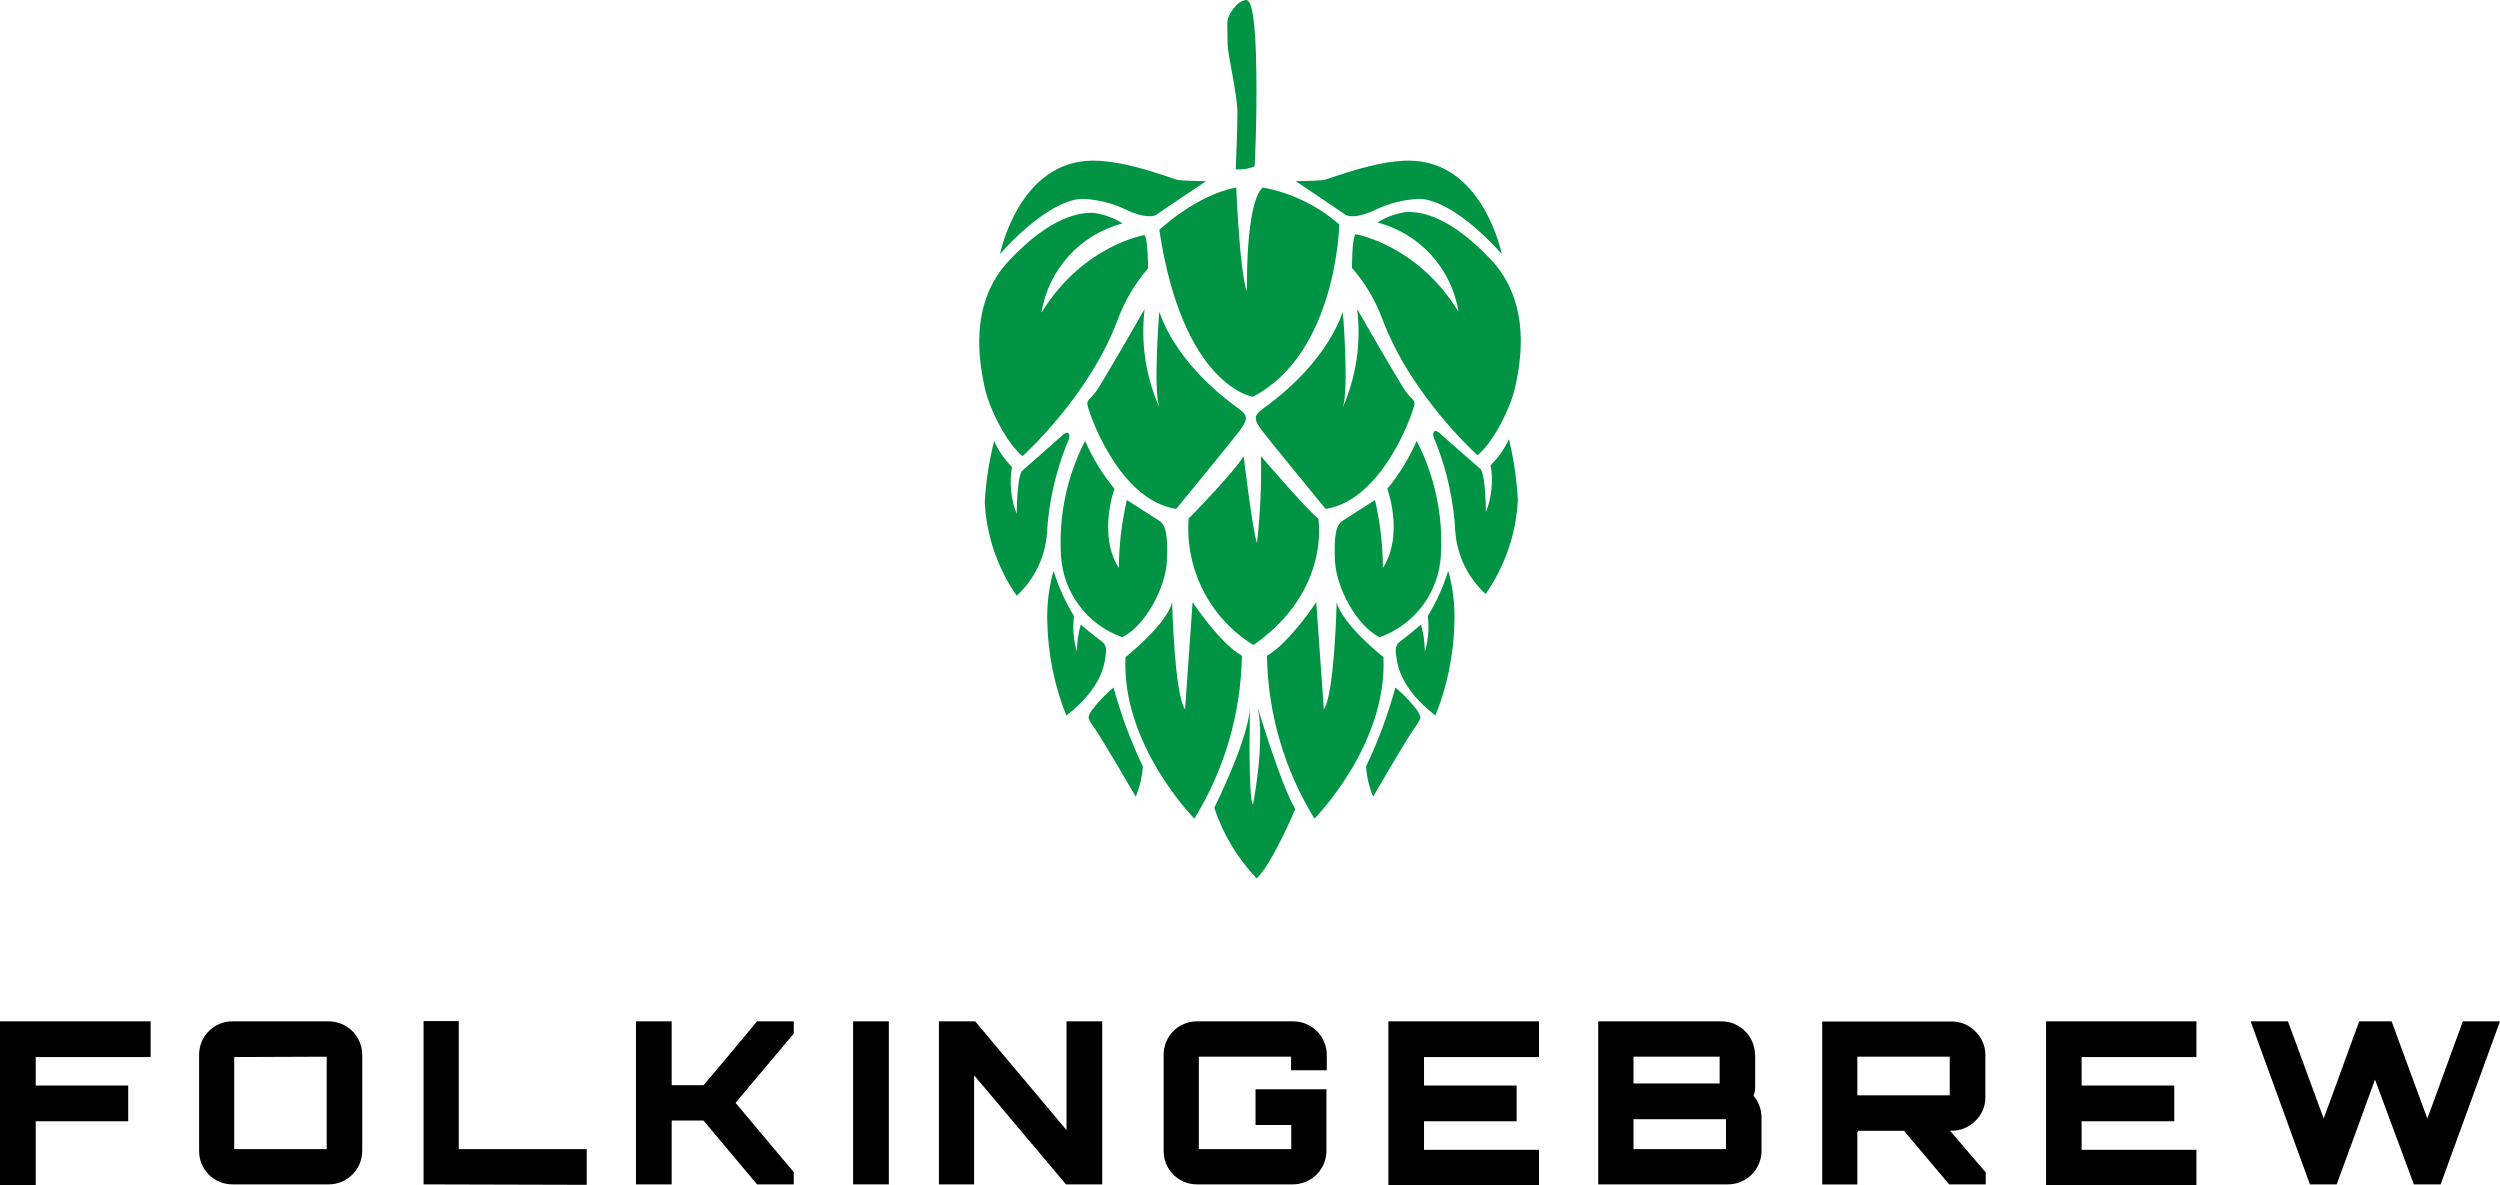
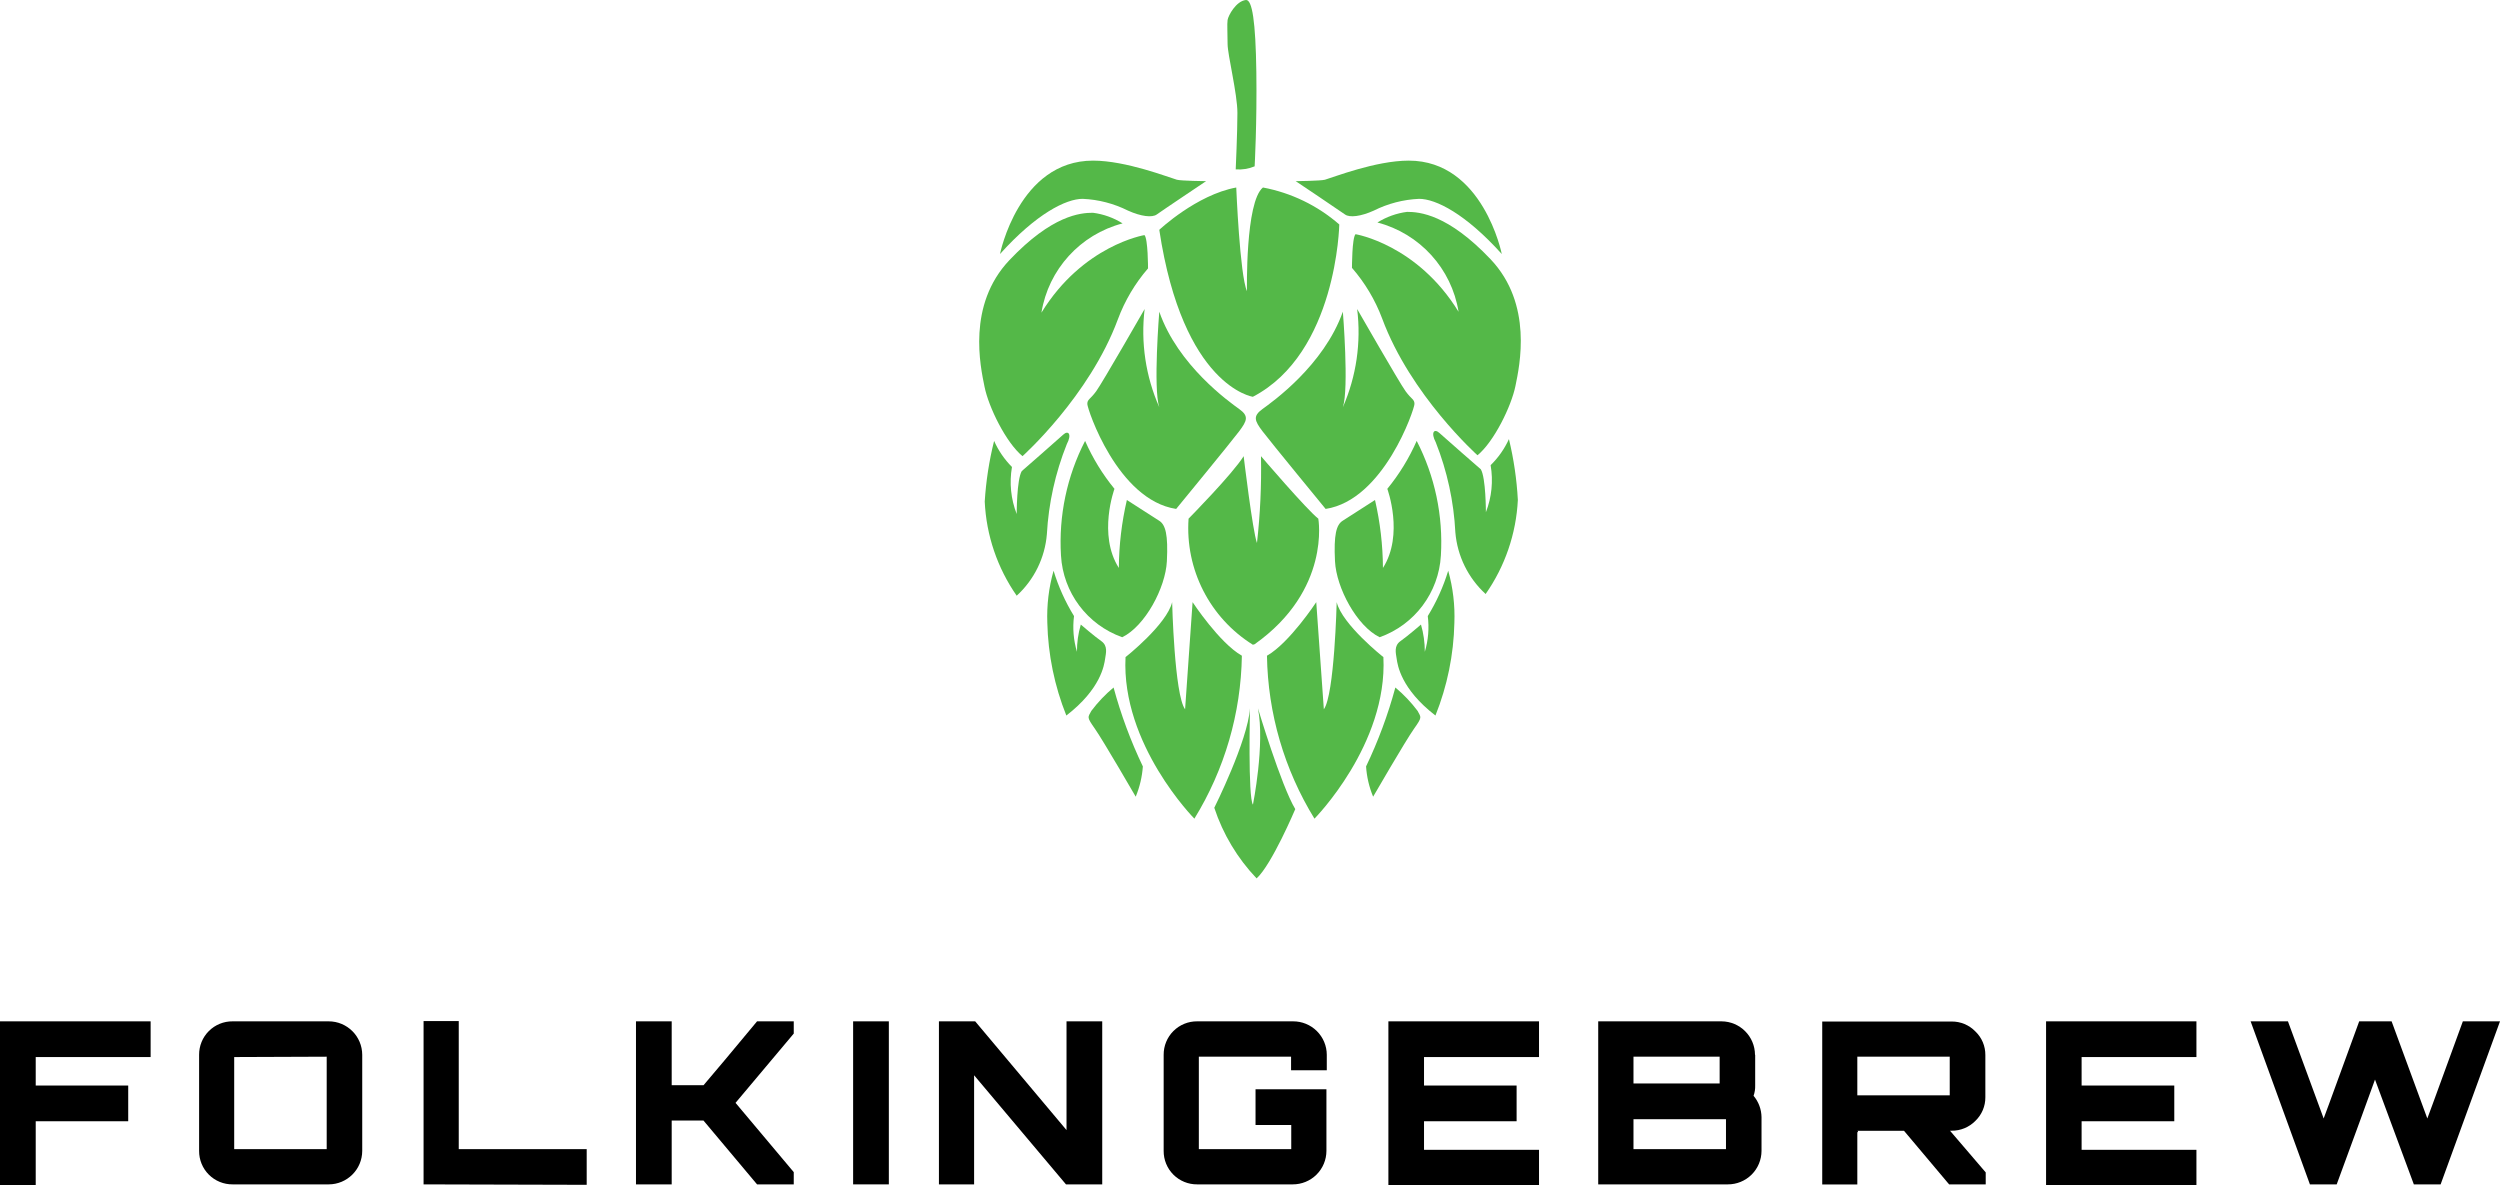
<svg xmlns="http://www.w3.org/2000/svg" width="280" height="132.65" viewBox="0 0 280 132.65">
-   <path d="M135.08,20.29s-5,3.35-5.52,3.73-1.78.22-3.22-.43a12.58,12.58,0,0,0-5.08-1.32c-1.87,0-5.2,1.67-9.26,6.18,0,0,2.09-10.46,10.42-10.46,3.71,0,8.5,1.89,9.39,2.14C132.28,20.26,135.08,20.29,135.08,20.29Z" transform="translate(0 0)" fill="#009444" />
-   <path d="M128.18,26.33s-6.9,1.13-11.54,8.69a12.37,12.37,0,0,1,9.09-10,8.26,8.26,0,0,0-3.32-1.19c-1.39,0-4.57.26-9.35,5.3s-3.25,11.94-2.79,14.2,2.39,6.23,4.25,7.76c0,0,7.49-6.7,10.68-15.32a18.64,18.64,0,0,1,3.38-5.71S128.58,26.73,128.18,26.33Z" transform="translate(0 0)" fill="#009444" />
-   <path d="M128.2,34.61s-4.73,8.25-5.42,9.2-1,.89-1,1.44S125.16,56,131.73,57c0,0,6.17-7.51,7.06-8.7s1.1-1.7,0-2.49-6.86-4.88-8.95-10.9c0,0-.7,8.61,0,10.7A21,21,0,0,1,128.2,34.61Z" transform="translate(0 0)" fill="#009444" />
-   <path d="M121.53,49.38a23.15,23.15,0,0,0,3.29,5.37s-1.89,5.13.49,8.86a34.68,34.68,0,0,1,.9-7.61l3.63,2.33c.7.45,1,1.55.85,4.53s-2.44,7.26-5,8.51a10.33,10.33,0,0,1-6.86-9.16A24.79,24.79,0,0,1,121.53,49.38Z" transform="translate(0 0)" fill="#009444" />
-   <path d="M111.34,49.38a9.67,9.67,0,0,0,2,2.92,9.89,9.89,0,0,0,.53,5.27s0-3.88.57-4.81c0,0,4.07-3.55,4.64-4.08s1-.06.4,1.07a31.85,31.85,0,0,0-2.23,10.08,10.5,10.5,0,0,1-3.38,6.89,20.07,20.07,0,0,1-3.58-10.54A37.58,37.58,0,0,1,111.34,49.38Z" transform="translate(0 0)" fill="#009444" />
-   <path d="M120.29,69a9.67,9.67,0,0,0,.33,4,10.58,10.58,0,0,1,.43-3.05s1.53,1.32,2.29,1.85.53,1.33.43,2-.46,3.35-4.34,6.34a29.79,29.79,0,0,1-2.13-10.38,18.84,18.84,0,0,1,.7-5.84A21.83,21.83,0,0,0,120.29,69Z" transform="translate(0 0)" fill="#009444" />
-   <path d="M131.28,67.44s.25,10.39,1.45,12l.84-12s3,4.57,5.52,6a35.88,35.88,0,0,1-5.32,18.25s-8.21-8.3-7.71-18.1C126.06,73.61,130.69,69.93,131.28,67.44Z" transform="translate(0 0)" fill="#009444" />
-   <path d="M124.72,77A51.82,51.82,0,0,0,128,85.84a10.89,10.89,0,0,1-.8,3.39s-3.63-6.27-4.57-7.61-.8-1.25-.4-2A15.71,15.71,0,0,1,124.72,77Z" transform="translate(0 0)" fill="#009444" />
-   <path d="M145.12,20.29s5,3.35,5.52,3.73,1.78.22,3.22-.43a12.58,12.58,0,0,1,5.08-1.32c1.87,0,5.2,1.67,9.26,6.18,0,0-2.09-10.46-10.42-10.46-3.71,0-8.5,1.89-9.39,2.14C147.92,20.26,145.12,20.29,145.12,20.29Z" transform="translate(0 0)" fill="#009444" />
-   <path d="M151.82,26.23s6.9,1.13,11.54,8.69a12.37,12.37,0,0,0-9.09-10,8.26,8.26,0,0,1,3.32-1.19c1.39,0,4.57.26,9.35,5.3s3.25,11.94,2.79,14.2-2.39,6.23-4.25,7.76c0,0-7.49-6.7-10.68-15.32A18.64,18.64,0,0,0,151.42,30S151.42,26.63,151.82,26.23Z" transform="translate(0 0)" fill="#009444" />
-   <path d="M152,34.61s4.73,8.25,5.42,9.2,1,.89,1,1.44S155,56,148.47,57c0,0-6.17-7.51-7.07-8.7s-1.09-1.7,0-2.49,6.87-4.88,9-10.9c0,0,.7,8.61,0,10.7A21,21,0,0,0,152,34.61Z" transform="translate(0 0)" fill="#009444" />
-   <path d="M158.67,49.38a23.15,23.15,0,0,1-3.29,5.37s1.89,5.13-.49,8.86A34.68,34.68,0,0,0,154,56l-3.63,2.33c-.7.45-1,1.55-.85,4.53s2.44,7.26,5,8.51a10.34,10.34,0,0,0,6.86-9.16A24.79,24.79,0,0,0,158.67,49.38Z" transform="translate(0 0)" fill="#009444" />
-   <path d="M169,49.18a9.67,9.67,0,0,1-2.05,2.92,9.89,9.89,0,0,1-.53,5.27s0-3.88-.57-4.81c0,0-4.07-3.54-4.64-4.07s-1-.07-.4,1.06A31.64,31.64,0,0,1,163,59.63a10.57,10.57,0,0,0,3.39,6.9A20.13,20.13,0,0,0,170,56,37.58,37.58,0,0,0,169,49.18Z" transform="translate(0 0)" fill="#009444" />
-   <path d="M159.91,69a9.67,9.67,0,0,1-.33,4,10.94,10.94,0,0,0-.43-3.05s-1.53,1.32-2.29,1.85-.53,1.33-.43,2,.46,3.35,4.34,6.34a29.66,29.66,0,0,0,2.12-10.38,18.93,18.93,0,0,0-.69-5.84A21.83,21.83,0,0,1,159.91,69Z" transform="translate(0 0)" fill="#009444" />
-   <path d="M149.71,67.44s-.25,10.39-1.44,12l-.85-12s-3,4.57-5.52,6a35.88,35.88,0,0,0,5.32,18.25s8.21-8.3,7.72-18.1C154.94,73.61,150.31,69.93,149.71,67.44Z" transform="translate(0 0)" fill="#009444" />
-   <path d="M156.28,77A51.82,51.82,0,0,1,153,85.84a10.69,10.69,0,0,0,.79,3.39s3.63-6.27,4.58-7.61.79-1.25.4-2A15.71,15.71,0,0,0,156.28,77Z" transform="translate(0 0)" fill="#009444" />
-   <path d="M139.54,0c.71-.07,1.09,2.42,1.17,8.07s-.19,10.56-.19,10.56a4.6,4.6,0,0,1-2.12.34s.19-4.17.19-6.32-1.1-6.51-1.1-7.73-.07-2.19,0-2.68S138.44.12,139.54,0Z" transform="translate(0 0)" fill="#009444" />
-   <path d="M129.84,25.74S134,21.82,138.46,21c0,0,.4,9.82,1.2,11.61,0,0-.2-10,1.79-11.61A18.1,18.1,0,0,1,150,25.14s-.26,14.39-9.68,19.3C140.32,44.44,132.49,43.31,129.84,25.74Z" transform="translate(0 0)" fill="#009444" />
-   <path d="M140,79.33s-.24,10,.33,10.79c0,0,1.36-6.76.56-10.79,0,0,2.59,8.65,4.18,11.29,0,0-2.63,6.22-4.33,7.76A21,21,0,0,1,136,90.47S139.74,83,140,79.33Z" transform="translate(0 0)" fill="#009444" />
-   <path d="M140.32,72.21a15.39,15.39,0,0,1-7.2-14.12s4.93-5,6.17-7c0,0,1,8.39,1.49,9.73a73.69,73.69,0,0,0,.45-9.73s5.13,6,6.42,7c0,0,1.44,8-7.14,14.07" transform="translate(0 0)" fill="#009444" />
+   <path d="M135.08,20.29s-5,3.35-5.52,3.73-1.78.22-3.22-.43a12.58,12.58,0,0,0-5.08-1.32c-1.87,0-5.2,1.67-9.26,6.18,0,0,2.09-10.46,10.42-10.46,3.71,0,8.5,1.89,9.39,2.14C132.28,20.26,135.08,20.29,135.08,20.29Z" transform="translate(0 0)" fill="#54b848" />
+   <path d="M128.18,26.33s-6.9,1.13-11.54,8.69a12.37,12.37,0,0,1,9.09-10,8.26,8.26,0,0,0-3.32-1.19c-1.39,0-4.57.26-9.35,5.3s-3.25,11.94-2.79,14.2,2.39,6.23,4.25,7.76c0,0,7.49-6.7,10.68-15.32a18.64,18.64,0,0,1,3.38-5.71S128.58,26.73,128.18,26.33Z" transform="translate(0 0)" fill="#54b848" />
+   <path d="M128.2,34.61s-4.73,8.25-5.42,9.2-1,.89-1,1.44S125.16,56,131.73,57c0,0,6.17-7.51,7.06-8.7s1.1-1.7,0-2.49-6.86-4.88-8.95-10.9c0,0-.7,8.61,0,10.7A21,21,0,0,1,128.2,34.61Z" transform="translate(0 0)" fill="#54b848" />
+   <path d="M121.53,49.38a23.15,23.15,0,0,0,3.29,5.37s-1.89,5.13.49,8.86a34.68,34.68,0,0,1,.9-7.61l3.63,2.33c.7.45,1,1.55.85,4.53s-2.44,7.26-5,8.51a10.33,10.33,0,0,1-6.86-9.16A24.79,24.79,0,0,1,121.53,49.38Z" transform="translate(0 0)" fill="#54b848" />
+   <path d="M111.34,49.38a9.67,9.67,0,0,0,2,2.92,9.89,9.89,0,0,0,.53,5.27s0-3.88.57-4.81c0,0,4.07-3.55,4.64-4.08s1-.06.4,1.07a31.85,31.85,0,0,0-2.23,10.08,10.5,10.5,0,0,1-3.38,6.89,20.07,20.07,0,0,1-3.58-10.54A37.58,37.58,0,0,1,111.34,49.38Z" transform="translate(0 0)" fill="#54b848" />
+   <path d="M120.29,69a9.67,9.67,0,0,0,.33,4,10.58,10.58,0,0,1,.43-3.05s1.53,1.32,2.29,1.85.53,1.33.43,2-.46,3.35-4.34,6.34a29.79,29.79,0,0,1-2.13-10.38,18.84,18.84,0,0,1,.7-5.84A21.83,21.83,0,0,0,120.29,69Z" transform="translate(0 0)" fill="#54b848" />
+   <path d="M131.28,67.44s.25,10.39,1.45,12l.84-12s3,4.57,5.52,6a35.88,35.88,0,0,1-5.32,18.25s-8.21-8.3-7.71-18.1C126.06,73.61,130.69,69.93,131.28,67.44Z" transform="translate(0 0)" fill="#54b848" />
+   <path d="M124.72,77A51.82,51.82,0,0,0,128,85.84a10.89,10.89,0,0,1-.8,3.39s-3.63-6.27-4.57-7.61-.8-1.25-.4-2A15.71,15.71,0,0,1,124.72,77Z" transform="translate(0 0)" fill="#54b848" />
+   <path d="M145.12,20.29s5,3.35,5.52,3.73,1.78.22,3.22-.43a12.58,12.58,0,0,1,5.08-1.32c1.87,0,5.2,1.67,9.26,6.18,0,0-2.09-10.46-10.42-10.46-3.71,0-8.5,1.89-9.39,2.14C147.92,20.26,145.12,20.29,145.12,20.29Z" transform="translate(0 0)" fill="#54b848" />
+   <path d="M151.82,26.23s6.9,1.13,11.54,8.69a12.37,12.37,0,0,0-9.09-10,8.26,8.26,0,0,1,3.32-1.19c1.39,0,4.57.26,9.35,5.3s3.25,11.94,2.79,14.2-2.39,6.23-4.25,7.76c0,0-7.49-6.7-10.68-15.32A18.64,18.64,0,0,0,151.42,30S151.42,26.63,151.82,26.23Z" transform="translate(0 0)" fill="#54b848" />
+   <path d="M152,34.61s4.73,8.25,5.42,9.2,1,.89,1,1.44S155,56,148.47,57c0,0-6.17-7.51-7.07-8.7s-1.09-1.7,0-2.49,6.87-4.88,9-10.9c0,0,.7,8.61,0,10.7A21,21,0,0,0,152,34.61Z" transform="translate(0 0)" fill="#54b848" />
+   <path d="M158.67,49.38a23.15,23.15,0,0,1-3.29,5.37s1.89,5.13-.49,8.86A34.68,34.68,0,0,0,154,56l-3.63,2.33c-.7.45-1,1.55-.85,4.53s2.44,7.26,5,8.51a10.34,10.34,0,0,0,6.86-9.16A24.79,24.79,0,0,0,158.67,49.38Z" transform="translate(0 0)" fill="#54b848" />
+   <path d="M169,49.18a9.67,9.67,0,0,1-2.05,2.92,9.89,9.89,0,0,1-.53,5.27s0-3.88-.57-4.81c0,0-4.07-3.54-4.64-4.07s-1-.07-.4,1.06A31.64,31.64,0,0,1,163,59.63a10.57,10.57,0,0,0,3.39,6.9A20.13,20.13,0,0,0,170,56,37.58,37.58,0,0,0,169,49.18Z" transform="translate(0 0)" fill="#54b848" />
+   <path d="M159.91,69a9.67,9.67,0,0,1-.33,4,10.94,10.94,0,0,0-.43-3.05s-1.53,1.32-2.29,1.85-.53,1.33-.43,2,.46,3.35,4.34,6.34a29.66,29.66,0,0,0,2.12-10.38,18.93,18.93,0,0,0-.69-5.84A21.83,21.83,0,0,1,159.91,69Z" transform="translate(0 0)" fill="#54b848" />
+   <path d="M149.71,67.44s-.25,10.39-1.44,12l-.85-12s-3,4.57-5.52,6a35.88,35.88,0,0,0,5.32,18.25s8.21-8.3,7.72-18.1C154.94,73.61,150.31,69.93,149.71,67.44Z" transform="translate(0 0)" fill="#54b848" />
+   <path d="M156.28,77A51.82,51.82,0,0,1,153,85.84a10.69,10.69,0,0,0,.79,3.39s3.63-6.27,4.58-7.61.79-1.25.4-2A15.71,15.71,0,0,0,156.28,77Z" transform="translate(0 0)" fill="#54b848" />
+   <path d="M139.54,0c.71-.07,1.09,2.42,1.17,8.07s-.19,10.56-.19,10.56a4.6,4.6,0,0,1-2.12.34s.19-4.17.19-6.32-1.1-6.51-1.1-7.73-.07-2.19,0-2.68S138.44.12,139.54,0Z" transform="translate(0 0)" fill="#54b848" />
+   <path d="M129.84,25.74S134,21.82,138.46,21c0,0,.4,9.82,1.2,11.61,0,0-.2-10,1.79-11.61A18.1,18.1,0,0,1,150,25.14s-.26,14.39-9.68,19.3C140.32,44.44,132.49,43.31,129.84,25.74Z" transform="translate(0 0)" fill="#54b848" />
+   <path d="M140,79.33s-.24,10,.33,10.79c0,0,1.36-6.76.56-10.79,0,0,2.59,8.65,4.18,11.29,0,0-2.63,6.22-4.33,7.76A21,21,0,0,1,136,90.47S139.74,83,140,79.33Z" transform="translate(0 0)" fill="#54b848" />
+   <path d="M140.32,72.21a15.39,15.39,0,0,1-7.2-14.12s4.93-5,6.17-7c0,0,1,8.39,1.49,9.73a73.69,73.69,0,0,0,.45-9.73s5.13,6,6.42,7c0,0,1.44,8-7.14,14.07" transform="translate(0 0)" fill="#54b848" />
  <path d="M0,114.39H16.87v4H4v3.19H14.36v4H4v7.15H0Z" transform="translate(0 0)" fill="#000" />
  <path d="M26.06,114.39H36.81a3.76,3.76,0,0,1,3.76,3.75V128.9a3.76,3.76,0,0,1-3.76,3.75H26.06a3.72,3.72,0,0,1-3.76-3.75V118.14a3.72,3.72,0,0,1,3.76-3.75Zm.17,4V128.7H36.59V118.35Z" transform="translate(0 0)" fill="#000" />
  <path d="M47.44,132.65V114.36h3.94V128.7H65.71v4Z" transform="translate(0 0)" fill="#000" />
  <path d="M84.79,114.39H88.9v1.37l-6.52,7.76,6.52,7.76v1.37H84.79l-6-7.15H75.23v7.15h-4V114.39h4v7.15H78.8l2.29-2.71Z" transform="translate(0 0)" fill="#000" />
  <path d="M95.55,132.65V114.39h4v18.26Z" transform="translate(0 0)" fill="#000" />
  <path d="M119.45,126.57V114.39h4v18.26h-4.06L109.1,120.43v12.22h-3.94V114.39h4.06Z" transform="translate(0 0)" fill="#000" />
  <path d="M148.6,118.14v1.73h-4v-1.52H134.27V128.7h10.35V126h-4v-4h7.94v6.9a3.76,3.76,0,0,1-3.78,3.75H134.09a3.72,3.72,0,0,1-3.76-3.75V118.14a3.72,3.72,0,0,1,3.76-3.75h10.73a3.76,3.76,0,0,1,3.78,3.75Z" transform="translate(0 0)" fill="#000" />
  <path d="M172.37,114.39v4H159.49v3.19h10.37v4H159.49v3.2h12.88v4H155.5V114.39Z" transform="translate(0 0)" fill="#000" />
  <path d="M196.58,118.14v3.43a3.17,3.17,0,0,1-.18,1.16,3.79,3.79,0,0,1,.89,2.39v3.78a3.76,3.76,0,0,1-3.78,3.75H179V114.39h13.8a3.77,3.77,0,0,1,3.76,3.75Zm-13.63.21v3h9.65v-3Zm0,7v3.35h10.36v-3.35Z" transform="translate(0 0)" fill="#000" />
  <path d="M222.36,118.17v4.72a3.62,3.62,0,0,1-1.12,2.65,3.68,3.68,0,0,1-2.66,1.1h-.18l4,4.67v1.34H218.3l-5.05-6-5.23,0s.08,0,.08.15a.1.1,0,0,1-.08,0v5.86h-3.93V114.41h14.49a3.65,3.65,0,0,1,2.66,1.11A3.61,3.61,0,0,1,222.36,118.17Zm-14.34.18v4.33h10.35v-4.33Z" transform="translate(0 0)" fill="#000" />
  <path d="M246,114.39v4H233.14v3.19h10.38v4H233.14v3.2H246v4H229.16V114.39Z" transform="translate(0 0)" fill="#000" />
  <path d="M275.84,114.39H280l-6.65,18.26h-3L266,120.91l-1.62,4.46-2.67,7.28h-3l-6.64-18.26h4.18l4,10.88.63-1.7,3.35-9.18h3.63l4,10.88.63-1.7Z" transform="translate(0 0)" fill="#000" />
</svg>
